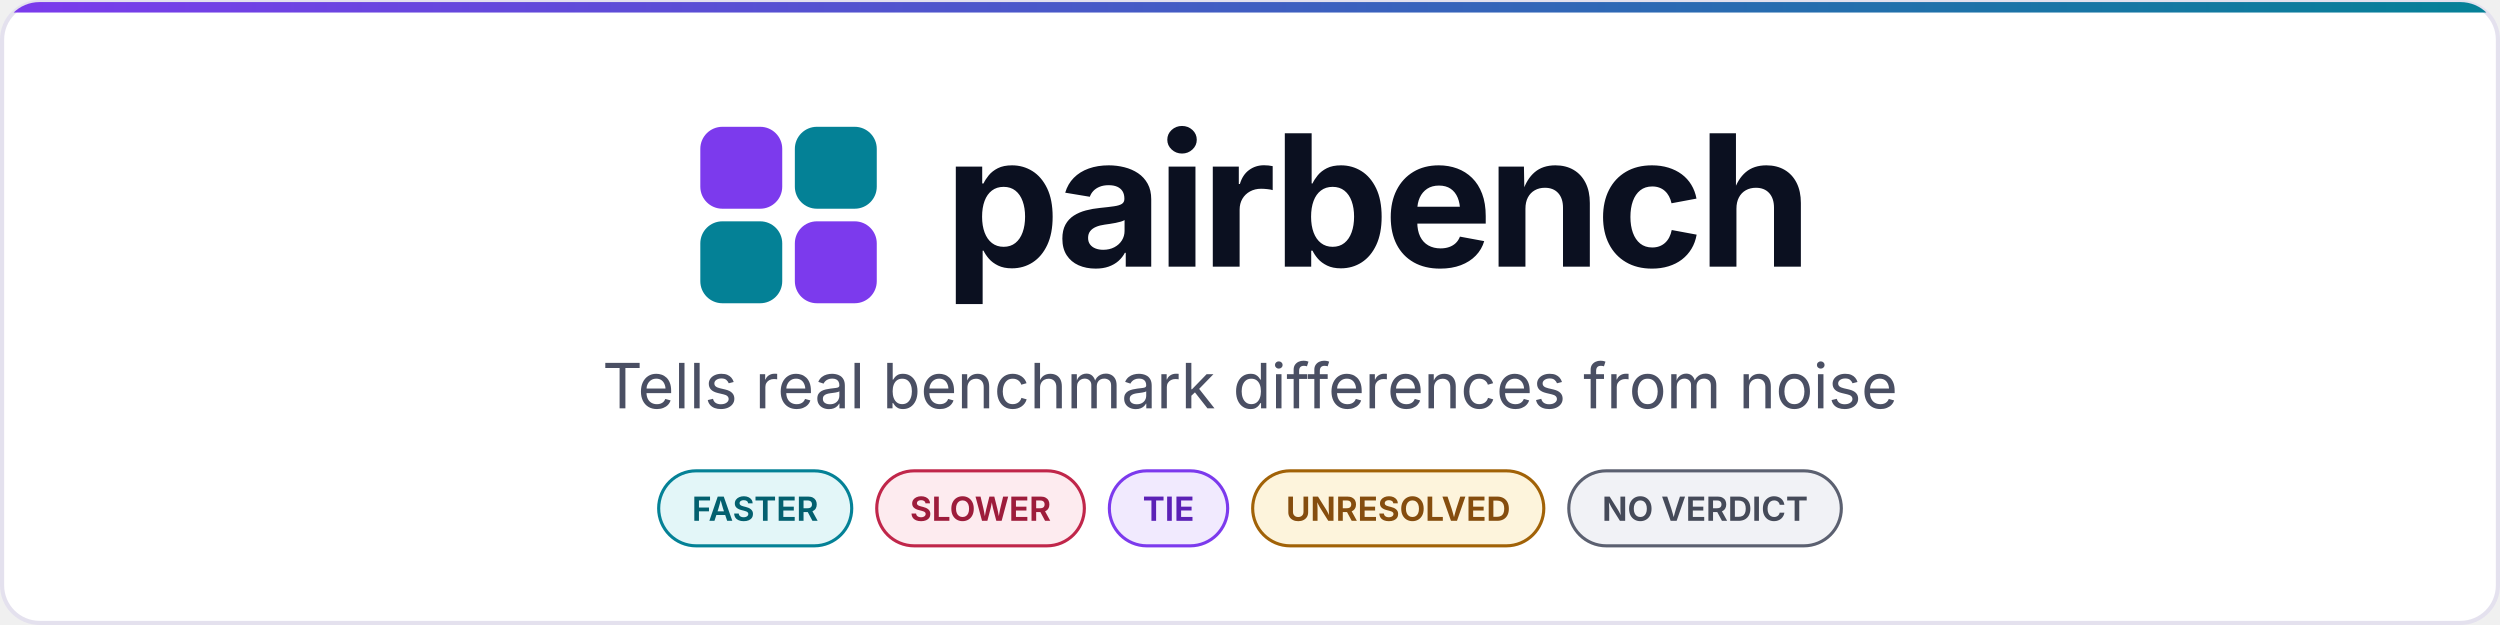
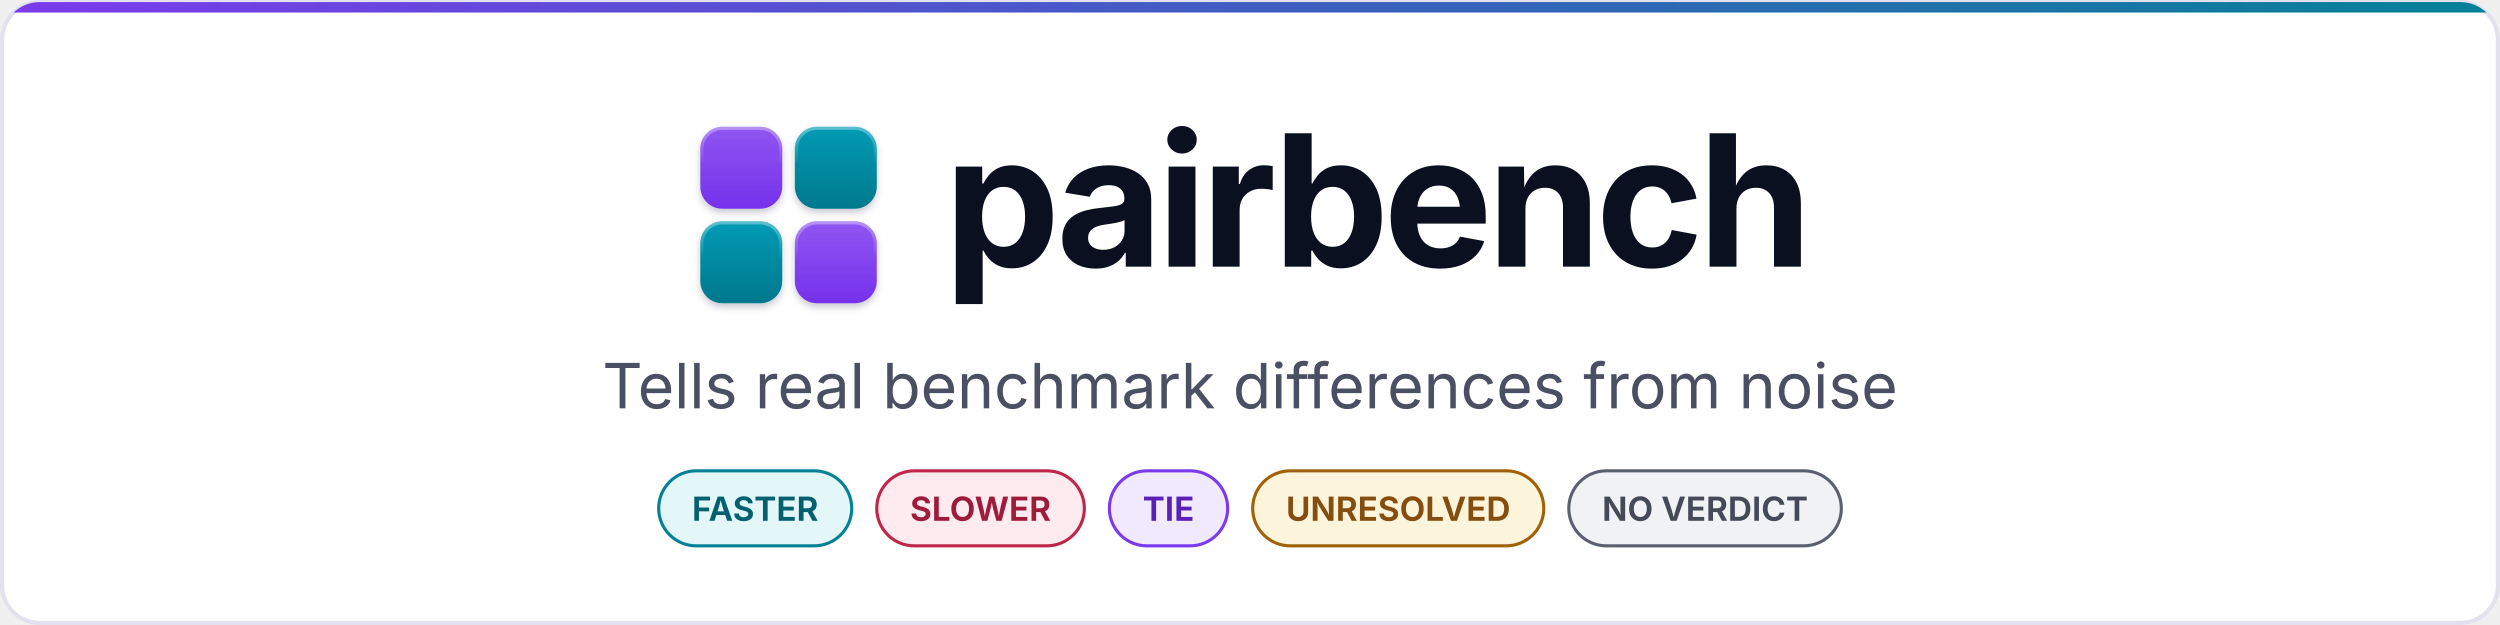
<svg xmlns="http://www.w3.org/2000/svg" width="1200" height="300" viewBox="0 0 1200 300" role="img" aria-labelledby="title">
  <defs>
    <linearGradient id="banner-rule" x1="0" y1="0" x2="1" y2="0">
      <stop offset="0" stop-color="#7c3aed" />
      <stop offset="1" stop-color="#048196" />
    </linearGradient>
    <clipPath id="banner-frame">
      <rect x="1" y="1" width="1198" height="298" rx="18" />
    </clipPath>
  </defs>
  <rect x="1" y="1" width="1198" height="298" rx="18" fill="#ffffff" stroke="#e4e1ee" stroke-width="2" />
  <rect x="0" y="0" width="1200" height="6" fill="url(#banner-rule)" clip-path="url(#banner-frame)" />
  <svg x="330.10" y="54.81" width="96.80" height="96.80" viewBox="0 0 64 64">
-     <rect x="4" y="4" width="26" height="26" rx="7" fill="#7c3aed" />
-     <rect x="34" y="4" width="26" height="26" rx="7" fill="#048196" />
-     <rect x="4" y="34" width="26" height="26" rx="7" fill="#048196" />
-     <rect x="34" y="34" width="26" height="26" rx="7" fill="#7c3aed" />
+     <defs>
+       <filter id="banner-pbLs" filterUnits="userSpaceOnUse" x="0" y="0" width="64" height="64" color-interpolation-filters="sRGB">
+         <feDropShadow dx="0" dy="1.2" stdDeviation="1.1" flood-color="#1b1035" flood-opacity="0.22" />
+       </filter>
+       <linearGradient id="banner-pbLc0" x1="0" y1="0" x2="0" y2="1">
+         <stop offset="0" stop-color="#8f56f0" />
+         <stop offset="1" stop-color="#7631ec" />
+       </linearGradient>
+       <linearGradient id="banner-pbLc1" x1="0" y1="0" x2="0" y2="1">
+         <stop offset="0" stop-color="#059bb4" />
+         <stop offset="1" stop-color="#04788c" />
+       </linearGradient>
+       <linearGradient id="banner-pbLr" x1="0" y1="0" x2="0" y2="1">
+         <stop offset="0" stop-color="#ffffff" stop-opacity="0.35" />
+         <stop offset=".45" stop-color="#ffffff" stop-opacity="0" />
+       </linearGradient>
+     </defs>
+     <g filter="url(#banner-pbLs)">
+       <rect x="4" y="4" width="26" height="26" rx="7" fill="url(#banner-pbLc0)" />
+       <rect x="34" y="4" width="26" height="26" rx="7" fill="url(#banner-pbLc1)" />
+       <rect x="4" y="34" width="26" height="26" rx="7" fill="url(#banner-pbLc1)" />
+       <rect x="34" y="34" width="26" height="26" rx="7" fill="url(#banner-pbLc0)" />
+     </g>
+     <g fill="none" stroke="url(#banner-pbLr)" stroke-width="1">
+       <rect x="4.5" y="4.5" width="25" height="25" rx="6.5" />
+       <rect x="34.5" y="4.5" width="25" height="25" rx="6.5" />
+       <rect x="4.5" y="34.5" width="25" height="25" rx="6.5" />
+       <rect x="34.5" y="34.5" width="25" height="25" rx="6.5" />
+     </g>
  </svg>
  <path fill="#0b1020" d="M458.79 145.96L458.79 79.96L471.46 79.96L471.46 88.05L472.09 88.05Q472.98 86.13 474.62 84.12Q476.27 82.11 478.98 80.73Q481.70 79.36 485.78 79.36Q491.12 79.36 495.54 82.11Q499.95 84.86 502.61 90.36Q505.27 95.85 505.27 104.06Q505.27 112.06 502.69 117.58Q500.11 123.09 495.68 125.95Q491.26 128.80 485.71 128.80Q481.80 128.80 479.09 127.47Q476.38 126.15 474.69 124.20Q473.00 122.25 472.09 120.31L471.67 120.31L471.67 145.96L458.79 145.96ZM481.74 118.47Q485.11 118.47 487.40 116.62Q489.69 114.77 490.86 111.51Q492.04 108.24 492.04 104.02Q492.04 99.80 490.87 96.58Q489.71 93.35 487.42 91.52Q485.13 89.69 481.74 89.69Q478.43 89.69 476.12 91.46Q473.80 93.23 472.60 96.44Q471.40 99.65 471.40 104.02Q471.40 108.35 472.61 111.60Q473.82 114.85 476.14 116.66Q478.47 118.47 481.74 118.47ZM525.91 128.93Q521.33 128.93 517.70 127.32Q514.08 125.70 512.01 122.51Q509.93 119.32 509.93 114.57Q509.93 110.54 511.40 107.84Q512.87 105.15 515.42 103.50Q517.98 101.86 521.23 101.00Q524.48 100.14 528.04 99.80Q532.20 99.39 534.75 99.01Q537.31 98.64 538.51 97.86Q539.70 97.07 539.70 95.51L539.70 95.30Q539.70 93.25 538.83 91.82Q537.95 90.40 536.28 89.64Q534.60 88.89 532.15 88.89Q529.69 88.89 527.84 89.64Q526.00 90.39 524.82 91.64Q523.64 92.89 523.12 94.45L511.30 92.49Q512.53 88.29 515.41 85.37Q518.29 82.44 522.57 80.90Q526.85 79.36 532.19 79.36Q536.06 79.36 539.71 80.28Q543.36 81.19 546.27 83.14Q549.17 85.09 550.88 88.19Q552.59 91.28 552.59 95.66L552.59 128.00L540.36 128.00L540.36 121.33L539.94 121.33Q538.78 123.56 536.84 125.28Q534.91 126.99 532.19 127.96Q529.48 128.93 525.91 128.93ZM529.54 119.90Q532.58 119.90 534.88 118.68Q537.19 117.47 538.49 115.41Q539.79 113.35 539.79 110.83L539.79 105.63Q539.20 106.02 538.06 106.37Q536.91 106.72 535.49 106.99Q534.08 107.27 532.70 107.47Q531.32 107.67 530.25 107.82Q527.87 108.14 526.07 108.91Q524.27 109.68 523.28 110.96Q522.28 112.25 522.28 114.19Q522.28 116.05 523.22 117.32Q524.16 118.59 525.79 119.24Q527.42 119.90 529.54 119.90ZM560.93 128.00L560.93 79.96L573.82 79.96L573.82 128.00L560.93 128.00ZM567.37 73.70Q564.46 73.70 562.38 71.75Q560.30 69.81 560.30 67.08Q560.30 64.30 562.38 62.38Q564.46 60.46 567.37 60.46Q570.29 60.46 572.37 62.38Q574.45 64.30 574.45 67.08Q574.45 69.81 572.37 71.75Q570.29 73.70 567.37 73.70ZM582.14 128.00L582.14 79.96L594.63 79.96L594.63 88.33L595.14 88.33Q596.45 83.88 599.57 81.60Q602.68 79.32 606.72 79.32Q607.72 79.32 608.87 79.43Q610.01 79.55 610.89 79.75L610.89 91.26Q610.03 90.97 608.39 90.79Q606.75 90.60 605.32 90.60Q602.37 90.60 600.02 91.88Q597.68 93.16 596.35 95.41Q595.02 97.67 595.02 100.66L595.02 128.00L582.14 128.00ZM643.63 128.80Q639.72 128.80 637.01 127.47Q634.30 126.15 632.61 124.20Q630.92 122.25 630.01 120.31L629.38 120.31L629.38 128.00L616.71 128.00L616.71 63.98L629.59 63.98L629.59 88.05L630.01 88.05Q630.90 86.13 632.54 84.12Q634.19 82.11 636.90 80.73Q639.62 79.36 643.70 79.36Q649.04 79.36 653.46 82.11Q657.87 84.86 660.53 90.36Q663.19 95.85 663.19 104.06Q663.19 112.06 660.61 117.58Q658.03 123.09 653.60 125.95Q649.18 128.80 643.63 128.80ZM639.66 118.47Q643.03 118.47 645.32 116.62Q647.61 114.77 648.78 111.51Q649.96 108.24 649.96 104.02Q649.96 99.80 648.79 96.58Q647.63 93.35 645.34 91.52Q643.05 89.69 639.66 89.69Q636.35 89.69 634.04 91.46Q631.72 93.23 630.52 96.44Q629.32 99.65 629.32 104.02Q629.32 108.35 630.53 111.60Q631.74 114.85 634.07 116.66Q636.39 118.47 639.66 118.47ZM691.27 128.94Q683.91 128.94 678.59 125.93Q673.26 122.91 670.40 117.37Q667.55 111.83 667.55 104.23Q667.55 96.81 670.38 91.22Q673.22 85.63 678.41 82.49Q683.60 79.36 690.62 79.36Q695.33 79.36 699.42 80.86Q703.50 82.36 706.59 85.38Q709.68 88.41 711.41 92.98Q713.15 97.55 713.15 103.73L713.15 107.34L672.83 107.34L672.83 99.23L706.87 99.23L700.85 101.41Q700.85 97.66 699.70 94.89Q698.55 92.12 696.30 90.59Q694.06 89.07 690.71 89.07Q687.37 89.07 685.04 90.61Q682.72 92.16 681.50 94.81Q680.29 97.46 680.29 100.84L680.29 106.54Q680.29 110.71 681.68 113.55Q683.08 116.38 685.61 117.81Q688.14 119.23 691.47 119.23Q693.73 119.23 695.57 118.59Q697.42 117.95 698.75 116.69Q700.07 115.43 700.77 113.58L712.42 115.74Q711.26 119.72 708.38 122.69Q705.51 125.66 701.19 127.30Q696.86 128.94 691.27 128.94ZM732.21 100.19L732.21 128.00L719.32 128.00L719.32 79.96L731.49 79.96L731.70 91.95L730.92 91.95Q732.81 85.94 736.66 82.65Q740.52 79.36 746.60 79.36Q751.59 79.36 755.31 81.53Q759.02 83.70 761.07 87.76Q763.12 91.81 763.12 97.45L763.12 128.00L750.24 128.00L750.24 99.69Q750.24 95.22 747.93 92.67Q745.62 90.13 741.54 90.13Q738.82 90.13 736.71 91.32Q734.60 92.51 733.40 94.75Q732.21 96.99 732.21 100.19ZM792.95 128.94Q785.72 128.94 780.45 125.83Q775.18 122.73 772.33 117.15Q769.47 111.58 769.47 104.19Q769.47 96.74 772.33 91.15Q775.18 85.57 780.45 82.46Q785.72 79.36 792.95 79.36Q797.24 79.36 800.84 80.47Q804.45 81.58 807.24 83.65Q810.02 85.72 811.82 88.68Q813.63 91.63 814.31 95.33L802.33 97.57Q801.93 95.70 801.12 94.21Q800.32 92.72 799.15 91.67Q797.99 90.61 796.46 90.06Q794.94 89.50 793.08 89.50Q789.64 89.50 787.31 91.36Q784.99 93.21 783.79 96.50Q782.60 99.79 782.60 104.14Q782.60 108.43 783.79 111.73Q784.99 115.04 787.31 116.92Q789.64 118.79 793.08 118.79Q794.96 118.79 796.50 118.22Q798.04 117.65 799.24 116.56Q800.44 115.47 801.25 113.90Q802.05 112.34 802.43 110.41L814.39 112.63Q813.73 116.43 811.91 119.43Q810.10 122.43 807.32 124.57Q804.53 126.70 800.89 127.82Q797.26 128.94 792.95 128.94ZM833.49 100.19L833.49 128.00L820.61 128.00L820.61 63.98L833.26 63.98L833.26 91.95L832.21 91.95Q834.10 85.94 837.95 82.65Q841.80 79.36 847.88 79.36Q852.88 79.36 856.60 81.53Q860.32 83.70 862.37 87.76Q864.42 91.81 864.42 97.45L864.42 128.00L851.52 128.00L851.52 99.69Q851.52 95.22 849.21 92.67Q846.90 90.13 842.82 90.13Q840.11 90.13 837.99 91.32Q835.88 92.51 834.69 94.75Q833.49 96.99 833.49 100.19Z" />
  <path fill="#4a4f63" d="M290.54 176.63L290.54 174.17L307.03 174.17L307.03 176.63L300.19 176.63L300.19 196.00L297.41 196.00L297.41 176.63L290.54 176.63ZM315.32 196.35Q312.95 196.35 311.23 195.30Q309.51 194.24 308.58 192.35Q307.65 190.46 307.65 187.94Q307.65 185.42 308.55 183.50Q309.46 181.59 311.13 180.50Q312.79 179.42 315.01 179.42Q316.32 179.42 317.59 179.85Q318.85 180.28 319.89 181.24Q320.92 182.20 321.53 183.77Q322.15 185.34 322.15 187.61L322.15 188.71L309.43 188.71L309.43 186.48L320.73 186.48L319.50 187.30Q319.50 185.69 318.99 184.44Q318.49 183.18 317.49 182.47Q316.49 181.76 315.01 181.76Q313.54 181.76 312.48 182.49Q311.43 183.21 310.87 184.38Q310.31 185.54 310.31 186.87L310.31 188.35Q310.31 190.17 310.94 191.44Q311.57 192.70 312.71 193.36Q313.84 194.01 315.34 194.01Q316.30 194.01 317.09 193.73Q317.89 193.45 318.46 192.89Q319.03 192.32 319.34 191.49L321.88 192.19Q321.50 193.42 320.60 194.36Q319.69 195.30 318.35 195.82Q317.01 196.35 315.32 196.35ZM328.56 174.17L328.56 196.00L325.93 196.00L325.93 174.17L328.56 174.17ZM335.83 174.17L335.83 196.00L333.19 196.00L333.19 174.17L335.83 174.17ZM346.03 196.35Q344.34 196.35 343.03 195.86Q341.72 195.37 340.87 194.40Q340.02 193.44 339.73 192.03L342.23 191.43Q342.58 192.78 343.56 193.41Q344.53 194.04 346.00 194.04Q347.71 194.04 348.73 193.30Q349.75 192.57 349.75 191.56Q349.75 190.71 349.15 190.15Q348.56 189.58 347.34 189.31L344.62 188.66Q342.39 188.13 341.31 187.03Q340.22 185.92 340.22 184.19Q340.22 182.79 341.02 181.71Q341.81 180.63 343.18 180.03Q344.55 179.42 346.29 179.42Q347.97 179.42 349.15 179.92Q350.33 180.43 351.07 181.31Q351.81 182.20 352.18 183.36L349.79 183.97Q349.45 183.09 348.67 182.38Q347.89 181.66 346.30 181.66Q344.84 181.66 343.86 182.33Q342.89 183.01 342.89 184.03Q342.89 184.94 343.55 185.49Q344.21 186.04 345.64 186.38L348.12 186.96Q350.35 187.49 351.42 188.60Q352.49 189.70 352.49 191.39Q352.49 192.82 351.67 193.94Q350.86 195.06 349.40 195.71Q347.94 196.35 346.03 196.35ZM364.73 196.00L364.73 179.62L367.28 179.62L367.28 182.14L367.46 182.14Q367.91 180.90 369.07 180.14Q370.24 179.39 371.70 179.39Q372.00 179.39 372.40 179.40Q372.80 179.42 373.04 179.43L373.04 182.08Q372.92 182.05 372.45 182.00Q371.98 181.94 371.46 181.94Q370.28 181.94 369.35 182.43Q368.42 182.92 367.90 183.78Q367.37 184.63 367.37 185.75L367.37 196.00L364.73 196.00ZM382.41 196.35Q380.04 196.35 378.32 195.30Q376.60 194.24 375.67 192.35Q374.74 190.46 374.74 187.94Q374.74 185.42 375.64 183.50Q376.55 181.59 378.22 180.50Q379.88 179.42 382.10 179.42Q383.41 179.42 384.68 179.85Q385.94 180.28 386.98 181.24Q388.01 182.20 388.62 183.77Q389.24 185.34 389.24 187.61L389.24 188.71L376.52 188.71L376.52 186.48L387.82 186.48L386.59 187.30Q386.59 185.69 386.08 184.44Q385.58 183.18 384.58 182.47Q383.58 181.76 382.10 181.76Q380.62 181.76 379.57 182.49Q378.52 183.21 377.96 184.38Q377.40 185.54 377.40 186.87L377.40 188.35Q377.40 190.17 378.03 191.44Q378.66 192.70 379.80 193.36Q380.93 194.01 382.43 194.01Q383.39 194.01 384.18 193.73Q384.98 193.45 385.55 192.89Q386.12 192.32 386.43 191.49L388.97 192.19Q388.59 193.42 387.69 194.36Q386.78 195.30 385.44 195.82Q384.10 196.35 382.41 196.35ZM397.90 196.38Q396.34 196.38 395.08 195.79Q393.81 195.21 393.06 194.08Q392.31 192.95 392.31 191.34Q392.31 189.94 392.87 189.06Q393.43 188.18 394.36 187.67Q395.29 187.17 396.42 186.92Q397.54 186.67 398.69 186.52Q400.15 186.33 401.07 186.23Q402.00 186.13 402.44 185.88Q402.89 185.63 402.89 185.03L402.89 184.94Q402.89 183.92 402.51 183.20Q402.13 182.49 401.37 182.11Q400.61 181.73 399.46 181.73Q398.29 181.73 397.46 182.10Q396.62 182.46 396.10 183.01Q395.58 183.56 395.32 184.13L392.78 183.30Q393.41 181.81 394.48 180.96Q395.55 180.12 396.84 179.77Q398.13 179.42 399.39 179.42Q400.21 179.42 401.26 179.62Q402.30 179.81 403.28 180.40Q404.25 180.99 404.89 182.14Q405.53 183.29 405.53 185.20L405.53 196.00L402.93 196.00L402.93 193.77L402.76 193.77Q402.48 194.34 401.87 194.95Q401.25 195.56 400.27 195.97Q399.29 196.38 397.90 196.38ZM398.35 194.05Q399.81 194.05 400.83 193.48Q401.84 192.91 402.36 191.99Q402.89 191.08 402.89 190.08L402.89 187.81Q402.73 188.00 402.19 188.16Q401.65 188.31 400.95 188.43Q400.25 188.54 399.60 188.62Q398.95 188.71 398.57 188.75Q397.62 188.87 396.79 189.15Q395.96 189.44 395.46 189.99Q394.97 190.54 394.97 191.47Q394.97 192.32 395.41 192.89Q395.84 193.47 396.61 193.76Q397.37 194.05 398.35 194.05ZM412.79 174.17L412.79 196.00L410.16 196.00L410.16 174.17L412.79 174.17ZM433.46 196.35Q431.91 196.35 430.96 195.82Q430.00 195.28 429.49 194.60Q428.98 193.92 428.70 193.47L428.41 193.47L428.41 196.00L425.86 196.00L425.86 174.17L428.50 174.17L428.50 182.25L428.70 182.25Q428.98 181.81 429.48 181.14Q429.98 180.47 430.91 179.95Q431.85 179.42 433.45 179.42Q435.50 179.42 437.06 180.44Q438.62 181.47 439.50 183.37Q440.39 185.26 440.39 187.86Q440.39 190.46 439.51 192.37Q438.63 194.27 437.07 195.31Q435.51 196.35 433.46 196.35ZM433.07 193.99Q434.60 193.99 435.64 193.17Q436.67 192.34 437.19 190.94Q437.71 189.54 437.71 187.83Q437.71 186.13 437.20 184.76Q436.68 183.39 435.65 182.58Q434.62 181.78 433.07 181.78Q431.56 181.78 430.53 182.54Q429.51 183.30 428.99 184.65Q428.47 186.01 428.47 187.83Q428.47 189.64 428.99 191.03Q429.52 192.43 430.55 193.21Q431.59 193.99 433.07 193.99ZM451.11 196.35Q448.74 196.35 447.02 195.30Q445.30 194.24 444.37 192.35Q443.44 190.46 443.44 187.94Q443.44 185.42 444.35 183.50Q445.25 181.59 446.92 180.50Q448.58 179.42 450.81 179.42Q452.11 179.42 453.38 179.85Q454.64 180.28 455.68 181.24Q456.71 182.20 457.32 183.77Q457.94 185.34 457.94 187.61L457.94 188.71L445.22 188.71L445.22 186.48L456.52 186.48L455.29 187.30Q455.29 185.69 454.78 184.44Q454.28 183.18 453.28 182.47Q452.29 181.76 450.81 181.76Q449.33 181.76 448.27 182.49Q447.22 183.21 446.66 184.38Q446.10 185.54 446.10 186.87L446.10 188.35Q446.10 190.17 446.73 191.44Q447.36 192.70 448.50 193.36Q449.63 194.01 451.13 194.01Q452.09 194.01 452.89 193.73Q453.68 193.45 454.25 192.89Q454.82 192.32 455.13 191.49L457.68 192.19Q457.29 193.42 456.39 194.36Q455.48 195.30 454.14 195.82Q452.80 196.35 451.11 196.35ZM464.36 186.19L464.36 196.00L461.72 196.00L461.72 179.62L464.25 179.62L464.27 183.59L463.90 183.59Q464.65 181.32 466.03 180.37Q467.42 179.42 469.28 179.42Q470.93 179.42 472.18 180.10Q473.42 180.78 474.12 182.15Q474.81 183.52 474.81 185.60L474.81 196.00L472.18 196.00L472.18 185.82Q472.18 183.93 471.19 182.86Q470.20 181.79 468.49 181.79Q467.31 181.79 466.38 182.30Q465.44 182.82 464.90 183.80Q464.36 184.78 464.36 186.19ZM486.11 196.35Q483.88 196.35 482.20 195.30Q480.53 194.24 479.59 192.34Q478.65 190.43 478.65 187.91Q478.65 185.35 479.59 183.44Q480.53 181.53 482.20 180.47Q483.88 179.42 486.11 179.42Q487.29 179.42 488.35 179.73Q489.40 180.03 490.28 180.61Q491.15 181.19 491.78 182.03Q492.41 182.88 492.74 183.94L490.21 184.66Q490.03 184.03 489.67 183.50Q489.30 182.98 488.78 182.59Q488.26 182.20 487.59 181.99Q486.91 181.78 486.11 181.78Q484.47 181.78 483.41 182.63Q482.36 183.49 481.85 184.88Q481.33 186.27 481.33 187.91Q481.33 189.53 481.85 190.91Q482.36 192.29 483.41 193.14Q484.47 193.99 486.11 193.99Q486.93 193.99 487.62 193.77Q488.31 193.55 488.84 193.15Q489.38 192.75 489.74 192.19Q490.11 191.63 490.28 190.98L492.80 191.69Q492.48 192.79 491.84 193.65Q491.21 194.51 490.33 195.11Q489.45 195.72 488.38 196.04Q487.31 196.35 486.11 196.35ZM499.22 186.19L499.22 196.00L496.58 196.00L496.58 174.17L499.22 174.17L499.22 183.59L498.76 183.59Q499.51 181.32 500.90 180.37Q502.28 179.42 504.14 179.42Q505.80 179.42 507.05 180.10Q508.30 180.78 509.00 182.15Q509.69 183.52 509.69 185.60L509.69 196.00L507.04 196.00L507.04 185.82Q507.04 183.93 506.05 182.86Q505.06 181.79 503.35 181.79Q502.18 181.79 501.24 182.30Q500.30 182.82 499.76 183.80Q499.22 184.78 499.22 186.19ZM514.32 196.00L514.32 179.62L516.88 179.62L516.90 183.29L516.69 183.29Q517.03 181.95 517.76 181.08Q518.48 180.21 519.46 179.77Q520.43 179.33 521.48 179.33Q523.27 179.33 524.38 180.43Q525.48 181.53 525.81 183.31L525.45 183.31Q525.75 182.08 526.52 181.19Q527.30 180.30 528.41 179.81Q529.51 179.33 530.82 179.33Q532.24 179.33 533.41 179.95Q534.58 180.56 535.28 181.81Q535.97 183.05 535.97 184.96L535.97 196.00L533.33 196.00L533.33 185.03Q533.33 183.26 532.34 182.49Q531.34 181.73 530.02 181.73Q528.93 181.73 528.13 182.19Q527.33 182.66 526.90 183.46Q526.46 184.27 526.46 185.31L526.46 196.00L523.83 196.00L523.83 184.76Q523.83 183.40 522.92 182.57Q522.01 181.73 520.62 181.73Q519.67 181.73 518.83 182.18Q517.98 182.63 517.47 183.50Q516.96 184.38 516.96 185.69L516.96 196.00L514.32 196.00ZM545.19 196.38Q543.63 196.38 542.37 195.79Q541.10 195.21 540.35 194.08Q539.60 192.95 539.60 191.34Q539.60 189.94 540.16 189.06Q540.72 188.18 541.65 187.67Q542.58 187.17 543.71 186.92Q544.83 186.67 545.98 186.52Q547.44 186.33 548.36 186.23Q549.29 186.13 549.73 185.88Q550.18 185.63 550.18 185.03L550.18 184.94Q550.18 183.92 549.80 183.20Q549.42 182.49 548.66 182.11Q547.90 181.73 546.75 181.73Q545.58 181.73 544.75 182.10Q543.91 182.46 543.39 183.01Q542.87 183.56 542.61 184.13L540.07 183.30Q540.70 181.81 541.77 180.96Q542.84 180.12 544.13 179.77Q545.42 179.42 546.68 179.42Q547.50 179.42 548.55 179.62Q549.59 179.81 550.57 180.40Q551.54 180.99 552.18 182.14Q552.82 183.29 552.82 185.20L552.82 196.00L550.22 196.00L550.22 193.77L550.05 193.77Q549.77 194.34 549.16 194.95Q548.54 195.56 547.56 195.97Q546.58 196.38 545.19 196.38ZM545.64 194.05Q547.10 194.05 548.12 193.48Q549.13 192.91 549.65 191.99Q550.18 191.08 550.18 190.08L550.18 187.81Q550.02 188.00 549.48 188.16Q548.94 188.31 548.24 188.43Q547.54 188.54 546.89 188.62Q546.24 188.71 545.86 188.75Q544.91 188.87 544.08 189.15Q543.25 189.44 542.75 189.99Q542.26 190.54 542.26 191.47Q542.26 192.32 542.70 192.89Q543.13 193.47 543.90 193.76Q544.66 194.05 545.64 194.05ZM557.45 196.00L557.45 179.62L560.00 179.62L560.00 182.14L560.17 182.14Q560.62 180.90 561.79 180.14Q562.95 179.39 564.42 179.39Q564.71 179.39 565.11 179.40Q565.52 179.42 565.75 179.43L565.75 182.08Q565.63 182.05 565.17 182.00Q564.70 181.94 564.17 181.94Q563.00 181.94 562.07 182.43Q561.14 182.92 560.61 183.78Q560.08 184.63 560.08 185.75L560.08 196.00L557.45 196.00ZM571.68 190.11L571.68 186.84L572.17 186.84L579.17 179.62L582.44 179.62L574.86 187.40L574.57 187.40L571.68 190.11ZM569.21 196.00L569.21 174.17L571.85 174.17L571.85 196.00L569.21 196.00ZM579.57 196.00L573.30 187.99L575.17 186.13L582.95 196.00L579.57 196.00ZM600.25 196.35Q598.21 196.35 596.65 195.31Q595.08 194.27 594.20 192.37Q593.32 190.46 593.32 187.86Q593.32 185.26 594.21 183.37Q595.09 181.47 596.66 180.44Q598.23 179.42 600.26 179.42Q601.86 179.42 602.80 179.95Q603.74 180.47 604.24 181.14Q604.75 181.81 605.01 182.25L605.21 182.25L605.21 174.17L607.85 174.17L607.85 196.00L605.30 196.00L605.30 193.47L605.01 193.47Q604.75 193.92 604.23 194.60Q603.71 195.28 602.76 195.82Q601.82 196.35 600.25 196.35ZM600.64 193.99Q602.14 193.99 603.16 193.21Q604.19 192.43 604.72 191.03Q605.24 189.64 605.24 187.83Q605.24 186.01 604.72 184.65Q604.20 183.30 603.18 182.54Q602.15 181.78 600.64 181.78Q599.09 181.78 598.06 182.58Q597.03 183.39 596.51 184.76Q596.00 186.13 596.00 187.83Q596.00 189.54 596.52 190.94Q597.04 192.34 598.08 193.17Q599.12 193.99 600.64 193.99ZM612.48 196.00L612.48 179.62L615.12 179.62L615.12 196.00L612.48 196.00ZM613.81 176.94Q613.07 176.94 612.52 176.43Q611.98 175.92 611.98 175.20Q611.98 174.47 612.52 173.96Q613.07 173.46 613.81 173.46Q614.58 173.46 615.12 173.96Q615.66 174.47 615.66 175.20Q615.66 175.92 615.12 176.43Q614.58 176.94 613.81 176.94ZM627.36 179.62L627.36 181.88L617.72 181.88L617.72 179.62L627.36 179.62ZM620.95 196.00L620.95 177.44Q620.95 176.02 621.61 175.07Q622.28 174.12 623.35 173.63Q624.42 173.15 625.61 173.15Q626.54 173.15 627.16 173.30Q627.77 173.46 628.07 173.59L627.33 175.84Q627.13 175.77 626.80 175.68Q626.47 175.59 625.91 175.59Q624.70 175.59 624.14 176.22Q623.58 176.84 623.58 178.03L623.58 196.00L620.95 196.00ZM637.29 179.62L637.29 181.88L627.66 181.88L627.66 179.62L637.29 179.62ZM630.88 196.00L630.88 177.44Q630.88 176.02 631.55 175.07Q632.21 174.12 633.28 173.63Q634.35 173.15 635.54 173.15Q636.47 173.15 637.09 173.30Q637.71 173.46 638.00 173.59L637.27 175.84Q637.06 175.77 636.73 175.68Q636.40 175.59 635.84 175.59Q634.63 175.59 634.07 176.22Q633.52 176.84 633.52 178.03L633.52 196.00L630.88 196.00ZM646.79 196.35Q644.41 196.35 642.69 195.30Q640.97 194.24 640.04 192.35Q639.11 190.46 639.11 187.94Q639.11 185.42 640.02 183.50Q640.93 181.59 642.59 180.50Q644.25 179.42 646.48 179.42Q647.78 179.42 649.05 179.85Q650.32 180.28 651.35 181.24Q652.38 182.20 653.00 183.77Q653.61 185.34 653.61 187.61L653.61 188.71L640.90 188.71L640.90 186.48L652.19 186.48L650.96 187.30Q650.96 185.69 650.46 184.44Q649.95 183.18 648.96 182.47Q647.96 181.76 646.48 181.76Q645.00 181.76 643.95 182.49Q642.89 183.21 642.33 184.38Q641.78 185.54 641.78 186.87L641.78 188.35Q641.78 190.17 642.41 191.44Q643.04 192.70 644.17 193.36Q645.31 194.01 646.80 194.01Q647.77 194.01 648.56 193.73Q649.35 193.45 649.92 192.89Q650.49 192.32 650.80 191.49L653.35 192.19Q652.97 193.42 652.06 194.36Q651.15 195.30 649.81 195.82Q648.47 196.35 646.79 196.35ZM657.39 196.00L657.39 179.62L659.94 179.62L659.94 182.14L660.12 182.14Q660.57 180.90 661.74 180.14Q662.90 179.39 664.37 179.39Q664.66 179.39 665.06 179.40Q665.46 179.42 665.70 179.43L665.70 182.08Q665.58 182.05 665.11 182.00Q664.64 181.94 664.12 181.94Q662.94 181.94 662.01 182.43Q661.08 182.92 660.56 183.78Q660.03 184.63 660.03 185.75L660.03 196.00L657.39 196.00ZM675.07 196.35Q672.70 196.35 670.98 195.30Q669.26 194.24 668.33 192.35Q667.40 190.46 667.40 187.94Q667.40 185.42 668.31 183.50Q669.21 181.59 670.88 180.50Q672.54 179.42 674.77 179.42Q676.07 179.42 677.34 179.85Q678.60 180.28 679.64 181.24Q680.67 182.20 681.28 183.77Q681.90 185.34 681.90 187.61L681.90 188.71L669.18 188.71L669.18 186.48L680.48 186.48L679.25 187.30Q679.25 185.69 678.74 184.44Q678.24 183.18 677.24 182.47Q676.25 181.76 674.77 181.76Q673.29 181.76 672.23 182.49Q671.18 183.21 670.62 184.38Q670.06 185.54 670.06 186.87L670.06 188.35Q670.06 190.17 670.69 191.44Q671.32 192.70 672.46 193.36Q673.59 194.01 675.09 194.01Q676.05 194.01 676.85 193.73Q677.64 193.45 678.21 192.89Q678.78 192.32 679.09 191.49L681.64 192.19Q681.25 193.42 680.35 194.36Q679.44 195.30 678.10 195.82Q676.76 196.35 675.07 196.35ZM688.32 186.19L688.32 196.00L685.68 196.00L685.68 179.62L688.21 179.62L688.23 183.59L687.86 183.59Q688.61 181.32 689.99 180.37Q691.38 179.42 693.24 179.42Q694.89 179.42 696.14 180.10Q697.38 180.78 698.08 182.15Q698.77 183.52 698.77 185.60L698.77 196.00L696.14 196.00L696.14 185.82Q696.14 183.93 695.15 182.86Q694.16 181.79 692.45 181.79Q691.27 181.79 690.34 182.30Q689.40 182.82 688.86 183.80Q688.32 184.78 688.32 186.19ZM710.07 196.35Q707.84 196.35 706.16 195.30Q704.49 194.24 703.55 192.34Q702.61 190.43 702.61 187.91Q702.61 185.35 703.55 183.44Q704.49 181.53 706.16 180.47Q707.84 179.42 710.07 179.42Q711.25 179.42 712.31 179.73Q713.36 180.03 714.24 180.61Q715.11 181.19 715.74 182.03Q716.37 182.88 716.70 183.94L714.17 184.66Q713.99 184.03 713.63 183.50Q713.26 182.98 712.74 182.59Q712.22 182.20 711.55 181.99Q710.87 181.78 710.07 181.78Q708.43 181.78 707.37 182.63Q706.32 183.49 705.81 184.88Q705.29 186.27 705.29 187.91Q705.29 189.53 705.81 190.91Q706.32 192.29 707.37 193.14Q708.43 193.99 710.07 193.99Q710.89 193.99 711.58 193.77Q712.27 193.55 712.80 193.15Q713.33 192.75 713.70 192.19Q714.07 191.63 714.24 190.98L716.76 191.69Q716.44 192.79 715.80 193.65Q715.17 194.51 714.29 195.11Q713.41 195.72 712.34 196.04Q711.27 196.35 710.07 196.35ZM727.43 196.35Q725.05 196.35 723.33 195.30Q721.61 194.24 720.68 192.35Q719.75 190.46 719.75 187.94Q719.75 185.42 720.66 183.50Q721.57 181.59 723.23 180.50Q724.89 179.42 727.12 179.42Q728.42 179.42 729.69 179.85Q730.96 180.28 731.99 181.24Q733.02 182.20 733.64 183.77Q734.25 185.34 734.25 187.61L734.25 188.71L721.54 188.71L721.54 186.48L732.83 186.48L731.60 187.30Q731.60 185.69 731.10 184.44Q730.59 183.18 729.59 182.47Q728.60 181.76 727.12 181.76Q725.64 181.76 724.58 182.49Q723.53 183.21 722.97 184.38Q722.42 185.54 722.42 186.87L722.42 188.35Q722.42 190.17 723.05 191.44Q723.68 192.70 724.81 193.36Q725.95 194.01 727.44 194.01Q728.41 194.01 729.20 193.73Q729.99 193.45 730.56 192.89Q731.13 192.32 731.44 191.49L733.99 192.19Q733.61 193.42 732.70 194.36Q731.79 195.30 730.45 195.82Q729.11 196.35 727.43 196.35ZM743.60 196.35Q741.91 196.35 740.60 195.86Q739.29 195.37 738.44 194.40Q737.59 193.44 737.30 192.03L739.80 191.43Q740.16 192.78 741.13 193.41Q742.10 194.04 743.57 194.04Q745.28 194.04 746.30 193.30Q747.32 192.57 747.32 191.56Q747.32 190.71 746.73 190.15Q746.13 189.58 744.92 189.31L742.19 188.66Q739.97 188.13 738.88 187.03Q737.80 185.92 737.80 184.19Q737.80 182.79 738.59 181.71Q739.38 180.63 740.75 180.03Q742.12 179.42 743.86 179.42Q745.55 179.42 746.73 179.92Q747.91 180.43 748.65 181.31Q749.38 182.20 749.75 183.36L747.36 183.97Q747.03 183.09 746.24 182.38Q745.46 181.66 743.88 181.66Q742.41 181.66 741.44 182.33Q740.46 183.01 740.46 184.03Q740.46 184.94 741.12 185.49Q741.78 186.04 743.22 186.38L745.69 186.96Q747.92 187.49 748.99 188.60Q750.06 189.70 750.06 191.39Q750.06 192.82 749.25 193.94Q748.43 195.06 746.98 195.71Q745.52 196.35 743.60 196.35ZM769.92 179.62L769.92 181.88L760.28 181.88L760.28 179.62L769.92 179.62ZM763.51 196.00L763.51 177.44Q763.51 176.02 764.17 175.07Q764.84 174.12 765.91 173.63Q766.98 173.15 768.16 173.15Q769.10 173.15 769.72 173.30Q770.33 173.46 770.62 173.59L769.89 175.84Q769.69 175.77 769.36 175.68Q769.03 175.59 768.47 175.59Q767.26 175.59 766.70 176.22Q766.14 176.84 766.14 178.03L766.14 196.00L763.51 196.00ZM773.41 196.00L773.41 179.62L775.96 179.62L775.96 182.14L776.13 182.14Q776.59 180.90 777.75 180.14Q778.92 179.39 780.38 179.39Q780.67 179.39 781.08 179.40Q781.48 179.42 781.71 179.43L781.71 182.08Q781.60 182.05 781.13 182.00Q780.66 181.94 780.13 181.94Q778.96 181.94 778.03 182.43Q777.10 182.92 776.57 183.78Q776.04 184.63 776.04 185.75L776.04 196.00L773.41 196.00ZM790.87 196.35Q788.64 196.35 786.97 195.30Q785.29 194.24 784.35 192.34Q783.41 190.43 783.41 187.91Q783.41 185.35 784.35 183.44Q785.29 181.53 786.97 180.47Q788.64 179.42 790.87 179.42Q793.11 179.42 794.79 180.47Q796.48 181.53 797.42 183.44Q798.35 185.35 798.35 187.91Q798.35 190.43 797.42 192.34Q796.48 194.24 794.79 195.30Q793.11 196.35 790.87 196.35ZM790.87 193.99Q792.52 193.99 793.59 193.14Q794.66 192.29 795.18 190.91Q795.69 189.53 795.69 187.91Q795.69 186.29 795.18 184.89Q794.66 183.49 793.59 182.63Q792.52 181.78 790.87 181.78Q789.23 181.78 788.17 182.63Q787.12 183.49 786.61 184.88Q786.09 186.27 786.09 187.91Q786.09 189.53 786.61 190.91Q787.12 192.29 788.17 193.14Q789.23 193.99 790.87 193.99ZM802.19 196.00L802.19 179.62L804.76 179.62L804.77 183.29L804.57 183.29Q804.90 181.95 805.63 181.08Q806.35 180.21 807.33 179.77Q808.30 179.33 809.36 179.33Q811.14 179.33 812.25 180.43Q813.35 181.53 813.68 183.31L813.33 183.31Q813.62 182.08 814.39 181.19Q815.17 180.30 816.28 179.81Q817.38 179.33 818.69 179.33Q820.11 179.33 821.28 179.95Q822.45 180.56 823.15 181.81Q823.84 183.05 823.84 184.96L823.84 196.00L821.21 196.00L821.21 185.03Q821.21 183.26 820.21 182.49Q819.21 181.73 817.90 181.73Q816.80 181.73 816.00 182.19Q815.20 182.66 814.77 183.46Q814.34 184.27 814.34 185.31L814.34 196.00L811.70 196.00L811.70 184.76Q811.70 183.40 810.79 182.57Q809.88 181.73 808.49 181.73Q807.54 181.73 806.70 182.18Q805.85 182.63 805.34 183.50Q804.83 184.38 804.83 185.69L804.83 196.00L802.19 196.00ZM839.55 186.19L839.55 196.00L836.91 196.00L836.91 179.62L839.44 179.62L839.46 183.59L839.09 183.59Q839.84 181.32 841.22 180.37Q842.61 179.42 844.47 179.42Q846.12 179.42 847.37 180.10Q848.61 180.78 849.31 182.15Q850.00 183.52 850.00 185.60L850.00 196.00L847.37 196.00L847.37 185.82Q847.37 183.93 846.38 182.86Q845.39 181.79 843.68 181.79Q842.50 181.79 841.57 182.30Q840.63 182.82 840.09 183.80Q839.55 184.78 839.55 186.19ZM861.30 196.35Q859.07 196.35 857.40 195.30Q855.72 194.24 854.78 192.34Q853.84 190.43 853.84 187.91Q853.84 185.35 854.78 183.44Q855.72 181.53 857.40 180.47Q859.07 179.42 861.30 179.42Q863.54 179.42 865.22 180.47Q866.91 181.53 867.85 183.44Q868.78 185.35 868.78 187.91Q868.78 190.43 867.85 192.34Q866.91 194.24 865.22 195.30Q863.54 196.35 861.30 196.35ZM861.30 193.99Q862.95 193.99 864.02 193.14Q865.09 192.29 865.61 190.91Q866.12 189.53 866.12 187.91Q866.12 186.29 865.61 184.89Q865.09 183.49 864.02 182.63Q862.95 181.78 861.30 181.78Q859.66 181.78 858.60 182.63Q857.55 183.49 857.04 184.88Q856.52 186.27 856.52 187.91Q856.52 189.53 857.04 190.91Q857.55 192.29 858.60 193.14Q859.66 193.99 861.30 193.99ZM872.62 196.00L872.62 179.62L875.26 179.62L875.26 196.00L872.62 196.00ZM873.96 176.94Q873.21 176.94 872.67 176.43Q872.12 175.92 872.12 175.20Q872.12 174.47 872.67 173.96Q873.21 173.46 873.96 173.46Q874.72 173.46 875.26 173.96Q875.80 174.47 875.80 175.20Q875.80 175.92 875.26 176.43Q874.72 176.94 873.96 176.94ZM885.45 196.35Q883.77 196.35 882.46 195.86Q881.15 195.37 880.30 194.40Q879.45 193.44 879.16 192.03L881.66 191.43Q882.01 192.78 882.99 193.41Q883.96 194.04 885.42 194.04Q887.14 194.04 888.16 193.30Q889.17 192.57 889.17 191.56Q889.17 190.71 888.58 190.15Q887.99 189.58 886.77 189.31L884.05 188.66Q881.82 188.13 880.74 187.03Q879.65 185.92 879.65 184.19Q879.65 182.79 880.44 181.71Q881.24 180.63 882.60 180.03Q883.97 179.42 885.72 179.42Q887.40 179.42 888.58 179.92Q889.76 180.43 890.50 181.31Q891.24 182.20 891.61 183.36L889.22 183.97Q888.88 183.09 888.10 182.38Q887.31 181.66 885.73 181.66Q884.27 181.66 883.29 182.33Q882.32 183.01 882.32 184.03Q882.32 184.94 882.98 185.49Q883.64 186.04 885.07 186.38L887.55 186.96Q889.78 187.49 890.84 188.60Q891.91 189.70 891.91 191.39Q891.91 192.82 891.10 193.94Q890.29 195.06 888.83 195.71Q887.37 196.35 885.45 196.35ZM902.61 196.35Q900.23 196.35 898.51 195.30Q896.79 194.24 895.86 192.35Q894.93 190.46 894.93 187.94Q894.93 185.42 895.84 183.50Q896.75 181.59 898.41 180.50Q900.07 179.42 902.30 179.42Q903.60 179.42 904.87 179.85Q906.14 180.28 907.17 181.24Q908.20 182.20 908.82 183.77Q909.43 185.34 909.43 187.61L909.43 188.71L896.72 188.71L896.72 186.48L908.01 186.48L906.78 187.30Q906.78 185.69 906.28 184.44Q905.77 183.18 904.78 182.47Q903.78 181.76 902.30 181.76Q900.82 181.76 899.77 182.49Q898.71 183.21 898.15 184.38Q897.60 185.54 897.60 186.87L897.60 188.35Q897.60 190.17 898.23 191.44Q898.86 192.70 899.99 193.36Q901.13 194.01 902.62 194.01Q903.59 194.01 904.38 193.73Q905.17 193.45 905.74 192.89Q906.31 192.32 906.62 191.49L909.17 192.19Q908.79 193.42 907.88 194.36Q906.97 195.30 905.63 195.82Q904.29 196.35 902.61 196.35Z" />
  <rect x="316.16" y="226" width="92.67" height="36" rx="18" fill="#e3f6f8" stroke="#048196" stroke-width="1.5" />
  <path fill="#03606f" d="M333.27 250.00L333.27 238.36L340.82 238.36L340.82 240.23L335.50 240.23L335.50 243.60L340.31 243.60L340.31 245.44L335.50 245.44L335.50 250.00L333.27 250.00ZM340.49 250.00L344.51 238.36L347.40 238.36L351.51 250.00L349.04 250.00L347.08 244.17Q346.75 243.16 346.42 241.92Q346.08 240.68 345.69 239.16L346.17 239.16Q345.79 240.69 345.47 241.94Q345.14 243.18 344.84 244.17L342.94 250.00L340.49 250.00ZM342.91 247.21L342.91 245.43L349.08 245.43L349.08 247.21L342.91 247.21ZM356.99 250.17Q355.61 250.17 354.60 249.75Q353.58 249.32 353.01 248.50Q352.44 247.68 352.40 246.48L354.59 246.48Q354.63 247.08 354.95 247.48Q355.27 247.88 355.79 248.08Q356.32 248.28 356.97 248.28Q357.63 248.28 358.13 248.08Q358.63 247.88 358.91 247.52Q359.19 247.17 359.19 246.70Q359.19 246.27 358.94 245.98Q358.69 245.70 358.23 245.50Q357.77 245.30 357.14 245.15L355.84 244.82Q354.37 244.45 353.54 243.69Q352.71 242.92 352.71 241.67Q352.71 240.63 353.27 239.85Q353.84 239.07 354.81 238.64Q355.79 238.20 357.03 238.20Q358.30 238.20 359.24 238.64Q360.19 239.08 360.72 239.84Q361.26 240.61 361.28 241.61L359.11 241.61Q359.04 240.89 358.48 240.49Q357.92 240.09 357.00 240.09Q356.37 240.09 355.92 240.28Q355.47 240.46 355.23 240.79Q354.99 241.12 354.99 241.53Q354.99 241.99 355.27 242.29Q355.55 242.59 355.99 242.77Q356.44 242.95 356.91 243.07L357.98 243.34Q358.67 243.50 359.30 243.77Q359.92 244.04 360.40 244.44Q360.88 244.84 361.16 245.40Q361.43 245.96 361.43 246.71Q361.43 247.75 360.91 248.53Q360.38 249.31 359.38 249.74Q358.39 250.17 356.99 250.17ZM362.64 240.23L362.64 238.36L372.03 238.36L372.03 240.23L368.46 240.23L368.46 250.00L366.22 250.00L366.22 240.23L362.64 240.23ZM373.76 250.00L373.76 238.36L381.44 238.36L381.44 240.23L376.00 240.23L376.00 243.20L381.03 243.20L381.03 245.04L376.00 245.04L376.00 248.13L381.46 248.13L381.46 250.00L373.76 250.00ZM383.46 250.00L383.46 238.36L387.91 238.36Q389.24 238.36 390.16 238.83Q391.08 239.30 391.56 240.14Q392.04 240.99 392.04 242.11Q392.04 243.25 391.56 244.07Q391.07 244.90 390.14 245.34Q389.21 245.79 387.87 245.79L384.78 245.79L384.78 243.96L387.54 243.96Q388.30 243.96 388.79 243.75Q389.27 243.53 389.51 243.12Q389.75 242.71 389.75 242.11Q389.75 241.51 389.51 241.09Q389.27 240.66 388.78 240.44Q388.29 240.22 387.53 240.22L385.70 240.22L385.70 250.00L383.46 250.00ZM389.97 250.00L387.15 244.71L389.58 244.71L392.47 250.00L389.97 250.00Z" />
  <rect x="420.83" y="226" width="99.66" height="36" rx="18" fill="#fdebef" stroke="#c0264a" stroke-width="1.5" />
  <path fill="#9d1c3b" d="M442.12 250.17Q440.75 250.17 439.73 249.75Q438.71 249.32 438.14 248.50Q437.57 247.68 437.53 246.48L439.72 246.48Q439.77 247.08 440.08 247.48Q440.40 247.88 440.93 248.08Q441.45 248.28 442.10 248.28Q442.76 248.28 443.26 248.08Q443.76 247.88 444.04 247.52Q444.32 247.17 444.32 246.70Q444.32 246.27 444.07 245.98Q443.82 245.70 443.36 245.50Q442.90 245.30 442.27 245.15L440.97 244.82Q439.50 244.45 438.67 243.69Q437.84 242.92 437.84 241.67Q437.84 240.63 438.41 239.85Q438.97 239.07 439.95 238.64Q440.92 238.20 442.16 238.20Q443.43 238.20 444.38 238.64Q445.32 239.08 445.86 239.84Q446.39 240.61 446.41 241.61L444.25 241.61Q444.17 240.89 443.61 240.49Q443.05 240.09 442.14 240.09Q441.50 240.09 441.05 240.28Q440.60 240.46 440.36 240.79Q440.12 241.12 440.12 241.53Q440.12 241.99 440.40 242.29Q440.68 242.59 441.13 242.77Q441.57 242.95 442.05 243.07L443.12 243.34Q443.81 243.50 444.43 243.77Q445.05 244.04 445.53 244.44Q446.02 244.84 446.29 245.40Q446.57 245.96 446.57 246.71Q446.57 247.75 446.04 248.53Q445.51 249.31 444.52 249.74Q443.52 250.17 442.12 250.17ZM448.38 250.00L448.38 238.36L450.62 238.36L450.62 248.13L455.70 248.13L455.70 250.00L448.38 250.00ZM462.03 250.16Q460.49 250.16 459.27 249.45Q458.05 248.74 457.34 247.41Q456.64 246.07 456.64 244.19Q456.64 242.29 457.34 240.96Q458.05 239.62 459.27 238.91Q460.49 238.20 462.03 238.20Q463.56 238.20 464.78 238.91Q466.00 239.62 466.70 240.96Q467.41 242.29 467.41 244.19Q467.41 246.07 466.70 247.41Q466.00 248.75 464.78 249.45Q463.56 250.16 462.03 250.16ZM462.03 248.16Q462.95 248.16 463.66 247.71Q464.36 247.25 464.76 246.36Q465.15 245.47 465.15 244.19Q465.15 242.89 464.76 242.00Q464.36 241.11 463.66 240.65Q462.95 240.20 462.03 240.20Q461.10 240.20 460.40 240.66Q459.69 241.12 459.29 242.01Q458.89 242.90 458.89 244.19Q458.89 245.47 459.29 246.36Q459.69 247.24 460.40 247.70Q461.10 248.16 462.03 248.16ZM471.37 250.00L468.24 238.36L470.66 238.36L472.09 244.32Q472.25 245.02 472.39 245.80Q472.53 246.57 472.66 247.36Q472.79 248.15 472.91 248.89L472.53 248.89Q472.67 248.15 472.80 247.36Q472.94 246.57 473.09 245.80Q473.24 245.02 473.41 244.32L474.91 238.36L477.26 238.36L478.75 244.32Q478.92 245.02 479.07 245.80Q479.22 246.57 479.36 247.36Q479.50 248.15 479.63 248.89L479.24 248.89Q479.37 248.15 479.50 247.36Q479.63 246.57 479.77 245.80Q479.91 245.02 480.07 244.32L481.50 238.36L483.93 238.36L480.79 250.00L478.23 250.00L476.61 243.81Q476.37 242.86 476.19 241.76Q476.01 240.65 475.81 239.45L476.35 239.45Q476.12 240.62 475.97 241.71Q475.81 242.80 475.55 243.81L473.93 250.00L471.37 250.00ZM485.42 250.00L485.42 238.36L493.10 238.36L493.10 240.23L487.66 240.23L487.66 243.20L492.69 243.20L492.69 245.04L487.66 245.04L487.66 248.13L493.13 248.13L493.13 250.00L485.42 250.00ZM495.13 250.00L495.13 238.36L499.58 238.36Q500.91 238.36 501.83 238.83Q502.75 239.30 503.23 240.14Q503.71 240.99 503.71 242.11Q503.71 243.25 503.22 244.07Q502.74 244.90 501.81 245.34Q500.88 245.79 499.53 245.79L496.44 245.79L496.44 243.96L499.20 243.96Q499.96 243.96 500.45 243.75Q500.94 243.53 501.17 243.12Q501.41 242.71 501.41 242.11Q501.41 241.51 501.17 241.09Q500.94 240.66 500.45 240.44Q499.96 240.22 499.19 240.22L497.36 240.22L497.36 250.00L495.13 250.00ZM501.64 250.00L498.81 244.71L501.24 244.71L504.13 250.00L501.64 250.00Z" />
  <rect x="532.49" y="226" width="56.79" height="36" rx="18" fill="#f1eafe" stroke="#7c3aed" stroke-width="1.5" />
  <path fill="#5b21b6" d="M549.11 240.23L549.11 238.36L558.50 238.36L558.50 240.23L554.93 240.23L554.93 250.00L552.69 250.00L552.69 240.23L549.11 240.23ZM562.46 238.36L562.46 250.00L560.23 250.00L560.23 238.36L562.46 238.36ZM564.69 250.00L564.69 238.36L572.37 238.36L572.37 240.23L566.93 240.23L566.93 243.20L571.96 243.20L571.96 245.04L566.93 245.04L566.93 248.13L572.39 248.13L572.39 250.00L564.69 250.00Z" />
  <rect x="601.28" y="226" width="139.74" height="36" rx="18" fill="#fdf4dc" stroke="#a16207" stroke-width="1.5" />
  <path fill="#854d0e" d="M623.15 250.17Q621.72 250.17 620.65 249.63Q619.58 249.10 618.98 248.15Q618.39 247.19 618.39 245.94L618.39 238.36L620.63 238.36L620.63 245.75Q620.63 246.46 620.94 247.01Q621.26 247.55 621.82 247.87Q622.39 248.18 623.15 248.18Q623.92 248.18 624.49 247.87Q625.06 247.55 625.37 247.01Q625.68 246.46 625.68 245.75L625.68 238.36L627.91 238.36L627.91 245.94Q627.91 247.19 627.32 248.15Q626.73 249.10 625.66 249.63Q624.59 250.17 623.15 250.17ZM630.13 250.00L630.13 238.36L632.64 238.36L636.50 244.51Q636.76 244.94 637.05 245.45Q637.33 245.97 637.64 246.61Q637.94 247.24 638.24 248.03L638.00 248.03Q637.94 247.37 637.90 246.66Q637.86 245.95 637.83 245.30Q637.80 244.65 637.80 244.21L637.80 238.36L640.08 238.36L640.08 250.00L637.57 250.00L634.08 244.44Q633.73 243.86 633.41 243.31Q633.10 242.76 632.76 242.08Q632.41 241.39 631.93 240.44L632.23 240.44Q632.28 241.28 632.32 242.05Q632.36 242.82 632.39 243.44Q632.42 244.05 632.42 244.44L632.42 250.00L630.13 250.00ZM642.31 250.00L642.31 238.36L646.75 238.36Q648.09 238.36 649.01 238.83Q649.93 239.30 650.41 240.14Q650.89 240.99 650.89 242.11Q650.89 243.25 650.40 244.07Q649.92 244.90 648.99 245.34Q648.06 245.79 646.71 245.79L643.62 245.79L643.62 243.96L646.38 243.96Q647.14 243.96 647.63 243.75Q648.12 243.53 648.35 243.12Q648.59 242.71 648.59 242.11Q648.59 241.51 648.35 241.09Q648.12 240.66 647.63 240.44Q647.14 240.22 646.37 240.22L644.54 240.22L644.54 250.00L642.31 250.00ZM648.82 250.00L645.99 244.71L648.42 244.71L651.31 250.00L648.82 250.00ZM652.78 250.00L652.78 238.36L660.46 238.36L660.46 240.23L655.02 240.23L655.02 243.20L660.05 243.20L660.05 245.04L655.02 245.04L655.02 248.13L660.48 248.13L660.48 250.00L652.78 250.00ZM666.67 250.17Q665.29 250.17 664.27 249.75Q663.26 249.32 662.69 248.50Q662.12 247.68 662.08 246.48L664.27 246.48Q664.31 247.08 664.63 247.48Q664.95 247.88 665.47 248.08Q666.00 248.28 666.64 248.28Q667.31 248.28 667.81 248.08Q668.31 247.88 668.59 247.52Q668.87 247.17 668.87 246.70Q668.87 246.27 668.62 245.98Q668.37 245.70 667.91 245.50Q667.45 245.30 666.82 245.15L665.51 244.82Q664.05 244.45 663.22 243.69Q662.39 242.92 662.39 241.67Q662.39 240.63 662.95 239.85Q663.52 239.07 664.49 238.64Q665.47 238.20 666.71 238.20Q667.98 238.20 668.92 238.64Q669.87 239.08 670.40 239.84Q670.94 240.61 670.96 241.61L668.79 241.61Q668.72 240.89 668.16 240.49Q667.60 240.09 666.68 240.09Q666.05 240.09 665.60 240.28Q665.15 240.46 664.91 240.79Q664.67 241.12 664.67 241.53Q664.67 241.99 664.95 242.29Q665.23 242.59 665.67 242.77Q666.12 242.95 666.59 243.07L667.66 243.34Q668.35 243.50 668.98 243.77Q669.60 244.04 670.08 244.44Q670.56 244.84 670.84 245.40Q671.11 245.96 671.11 246.71Q671.11 247.75 670.59 248.53Q670.06 249.31 669.06 249.74Q668.07 250.17 666.67 250.17ZM677.98 250.16Q676.45 250.16 675.23 249.45Q674.00 248.74 673.30 247.41Q672.59 246.07 672.59 244.19Q672.59 242.29 673.30 240.96Q674.00 239.62 675.23 238.91Q676.45 238.20 677.98 238.20Q679.51 238.20 680.73 238.91Q681.95 239.62 682.66 240.96Q683.36 242.29 683.36 244.19Q683.36 246.07 682.66 247.41Q681.95 248.75 680.73 249.45Q679.51 250.16 677.98 250.16ZM677.98 248.16Q678.91 248.16 679.61 247.71Q680.31 247.25 680.71 246.36Q681.10 245.47 681.10 244.19Q681.10 242.89 680.71 242.00Q680.31 241.11 679.61 240.65Q678.91 240.20 677.98 240.20Q677.05 240.20 676.35 240.66Q675.64 241.12 675.25 242.01Q674.85 242.90 674.85 244.19Q674.85 245.47 675.25 246.36Q675.64 247.24 676.35 247.70Q677.05 248.16 677.98 248.16ZM685.24 250.00L685.24 238.36L687.48 238.36L687.48 248.13L692.56 248.13L692.56 250.00L685.24 250.00ZM696.47 250.00L692.35 238.36L694.82 238.36L696.79 244.19Q697.10 245.18 697.44 246.41Q697.78 247.64 698.16 249.14L697.69 249.14Q698.07 247.61 698.39 246.40Q698.72 245.18 699.02 244.19L700.92 238.36L703.38 238.36L699.35 250.00L696.47 250.00ZM704.88 250.00L704.88 238.36L712.55 238.36L712.55 240.23L707.11 240.23L707.11 243.20L712.15 243.20L712.15 245.04L707.11 245.04L707.11 248.13L712.58 248.13L712.58 250.00L704.88 250.00ZM718.60 250.00L715.61 250.00L715.61 248.07L718.49 248.07Q719.66 248.07 720.45 247.65Q721.24 247.23 721.64 246.36Q722.03 245.49 722.03 244.17Q722.03 242.85 721.64 241.99Q721.24 241.13 720.46 240.71Q719.68 240.29 718.52 240.29L715.56 240.29L715.56 238.36L718.66 238.36Q720.40 238.36 721.65 239.06Q722.90 239.75 723.58 241.06Q724.25 242.36 724.25 244.17Q724.25 245.99 723.58 247.29Q722.90 248.60 721.64 249.30Q720.37 250.00 718.60 250.00ZM716.82 238.36L716.82 250.00L714.58 250.00L714.58 238.36L716.82 238.36Z" />
  <rect x="753.02" y="226" width="130.82" height="36" rx="18" fill="#f1f2f6" stroke="#5b6070" stroke-width="1.5" />
  <path fill="#454a59" d="M770.13 250.00L770.13 238.36L772.64 238.36L776.50 244.51Q776.76 244.94 777.05 245.45Q777.33 245.97 777.64 246.61Q777.94 247.24 778.24 248.03L778.00 248.03Q777.94 247.37 777.90 246.66Q777.86 245.95 777.83 245.30Q777.80 244.65 777.80 244.21L777.80 238.36L780.08 238.36L780.08 250.00L777.57 250.00L774.08 244.44Q773.73 243.86 773.41 243.31Q773.10 242.76 772.76 242.08Q772.41 241.39 771.93 240.44L772.23 240.44Q772.28 241.28 772.32 242.05Q772.36 242.82 772.39 243.44Q772.42 244.05 772.42 244.44L772.42 250.00L770.13 250.00ZM787.36 250.16Q785.82 250.16 784.60 249.45Q783.38 248.74 782.67 247.41Q781.97 246.07 781.97 244.19Q781.97 242.29 782.67 240.96Q783.38 239.62 784.60 238.91Q785.82 238.20 787.36 238.20Q788.89 238.20 790.11 238.91Q791.32 239.62 792.03 240.96Q792.74 242.29 792.74 244.19Q792.74 246.07 792.03 247.41Q791.32 248.75 790.11 249.45Q788.89 250.16 787.36 250.16ZM787.36 248.16Q788.28 248.16 788.98 247.71Q789.69 247.25 790.08 246.36Q790.48 245.47 790.48 244.19Q790.48 242.89 790.08 242.00Q789.69 241.11 788.98 240.65Q788.28 240.20 787.36 240.20Q786.43 240.20 785.72 240.66Q785.02 241.12 784.62 242.01Q784.22 242.90 784.22 244.19Q784.22 245.47 784.62 246.36Q785.02 247.24 785.72 247.70Q786.43 248.16 787.36 248.16ZM801.91 250.00L797.80 238.36L800.27 238.36L802.23 244.19Q802.54 245.18 802.88 246.41Q803.22 247.64 803.61 249.14L803.13 249.14Q803.51 247.61 803.84 246.40Q804.17 245.18 804.47 244.19L806.37 238.36L808.82 238.36L804.79 250.00L801.91 250.00ZM810.32 250.00L810.32 238.36L818.00 238.36L818.00 240.23L812.56 240.23L812.56 243.20L817.59 243.20L817.59 245.04L812.56 245.04L812.56 248.13L818.02 248.13L818.02 250.00L810.32 250.00ZM820.02 250.00L820.02 238.36L824.47 238.36Q825.80 238.36 826.73 238.83Q827.65 239.30 828.13 240.14Q828.60 240.99 828.60 242.11Q828.60 243.25 828.12 244.07Q827.64 244.90 826.71 245.34Q825.77 245.79 824.43 245.79L821.34 245.79L821.34 243.96L824.10 243.96Q824.86 243.96 825.35 243.75Q825.83 243.53 826.07 243.12Q826.31 242.71 826.31 242.11Q826.31 241.51 826.07 241.09Q825.83 240.66 825.35 240.44Q824.86 240.22 824.09 240.22L822.26 240.22L822.26 250.00L820.02 250.00ZM826.54 250.00L823.71 244.71L826.14 244.71L829.03 250.00L826.54 250.00ZM834.52 250.00L831.54 250.00L831.54 248.07L834.41 248.07Q835.58 248.07 836.37 247.65Q837.16 247.23 837.56 246.36Q837.96 245.49 837.96 244.17Q837.96 242.85 837.56 241.99Q837.16 241.13 836.38 240.71Q835.60 240.29 834.44 240.29L831.48 240.29L831.48 238.36L834.58 238.36Q836.32 238.36 837.57 239.06Q838.83 239.75 839.50 241.06Q840.17 242.36 840.17 244.17Q840.17 245.99 839.50 247.29Q838.82 248.60 837.56 249.30Q836.29 250.00 834.52 250.00ZM832.74 238.36L832.74 250.00L830.50 250.00L830.50 238.36L832.74 238.36ZM844.29 238.36L844.29 250.00L842.06 250.00L842.06 238.36L844.29 238.36ZM851.54 250.16Q850.00 250.16 848.79 249.45Q847.58 248.74 846.88 247.41Q846.18 246.07 846.18 244.19Q846.18 242.29 846.88 240.96Q847.59 239.62 848.80 238.91Q850.02 238.20 851.54 238.20Q852.52 238.20 853.36 238.48Q854.21 238.75 854.86 239.28Q855.52 239.80 855.94 240.56Q856.36 241.32 856.50 242.29L854.24 242.29Q854.15 241.79 853.92 241.40Q853.68 241.01 853.33 240.74Q852.98 240.47 852.54 240.34Q852.09 240.20 851.58 240.20Q850.65 240.20 849.94 240.66Q849.23 241.13 848.83 242.02Q848.43 242.91 848.43 244.19Q848.43 245.48 848.84 246.37Q849.24 247.26 849.95 247.71Q850.66 248.16 851.58 248.16Q852.09 248.16 852.53 248.02Q852.97 247.88 853.33 247.61Q853.68 247.34 853.92 246.96Q854.16 246.57 854.25 246.07L856.51 246.07Q856.40 246.90 856.01 247.63Q855.62 248.37 854.98 248.94Q854.34 249.51 853.47 249.83Q852.61 250.16 851.54 250.16ZM857.84 240.23L857.84 238.36L867.22 238.36L867.22 240.23L863.65 240.23L863.65 250.00L861.42 250.00L861.42 240.23L857.84 240.23Z" />
</svg>
